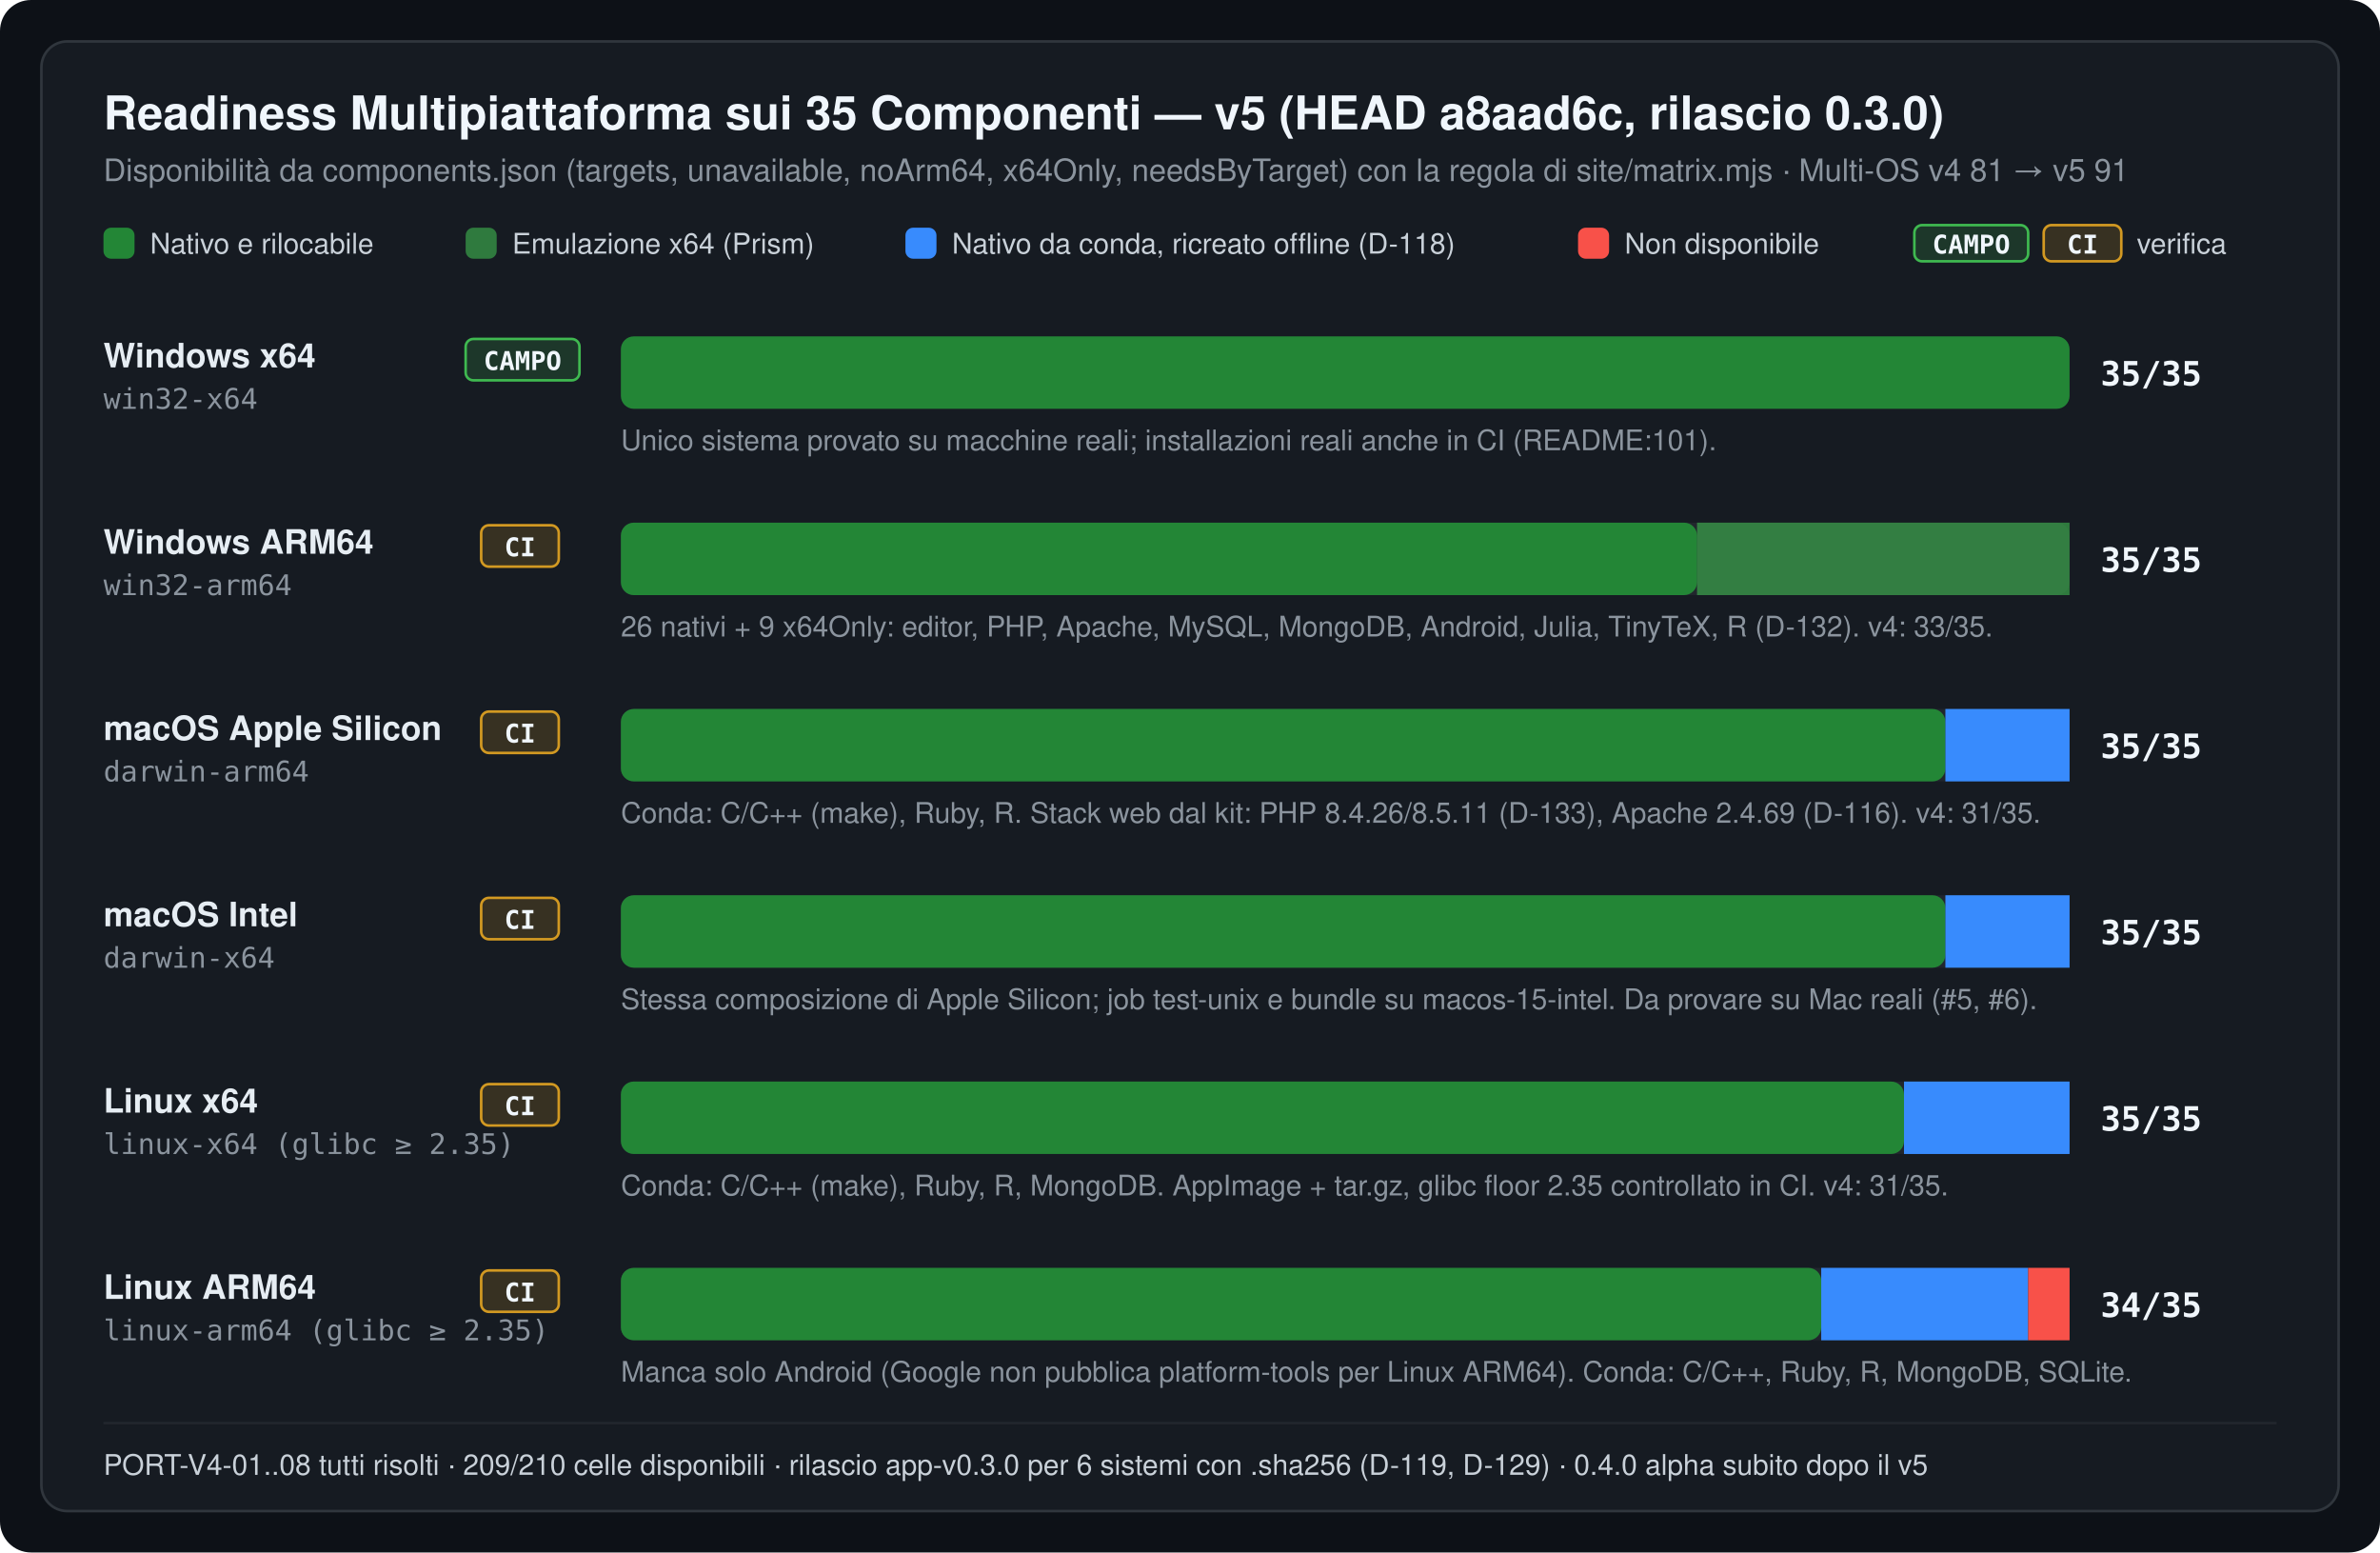
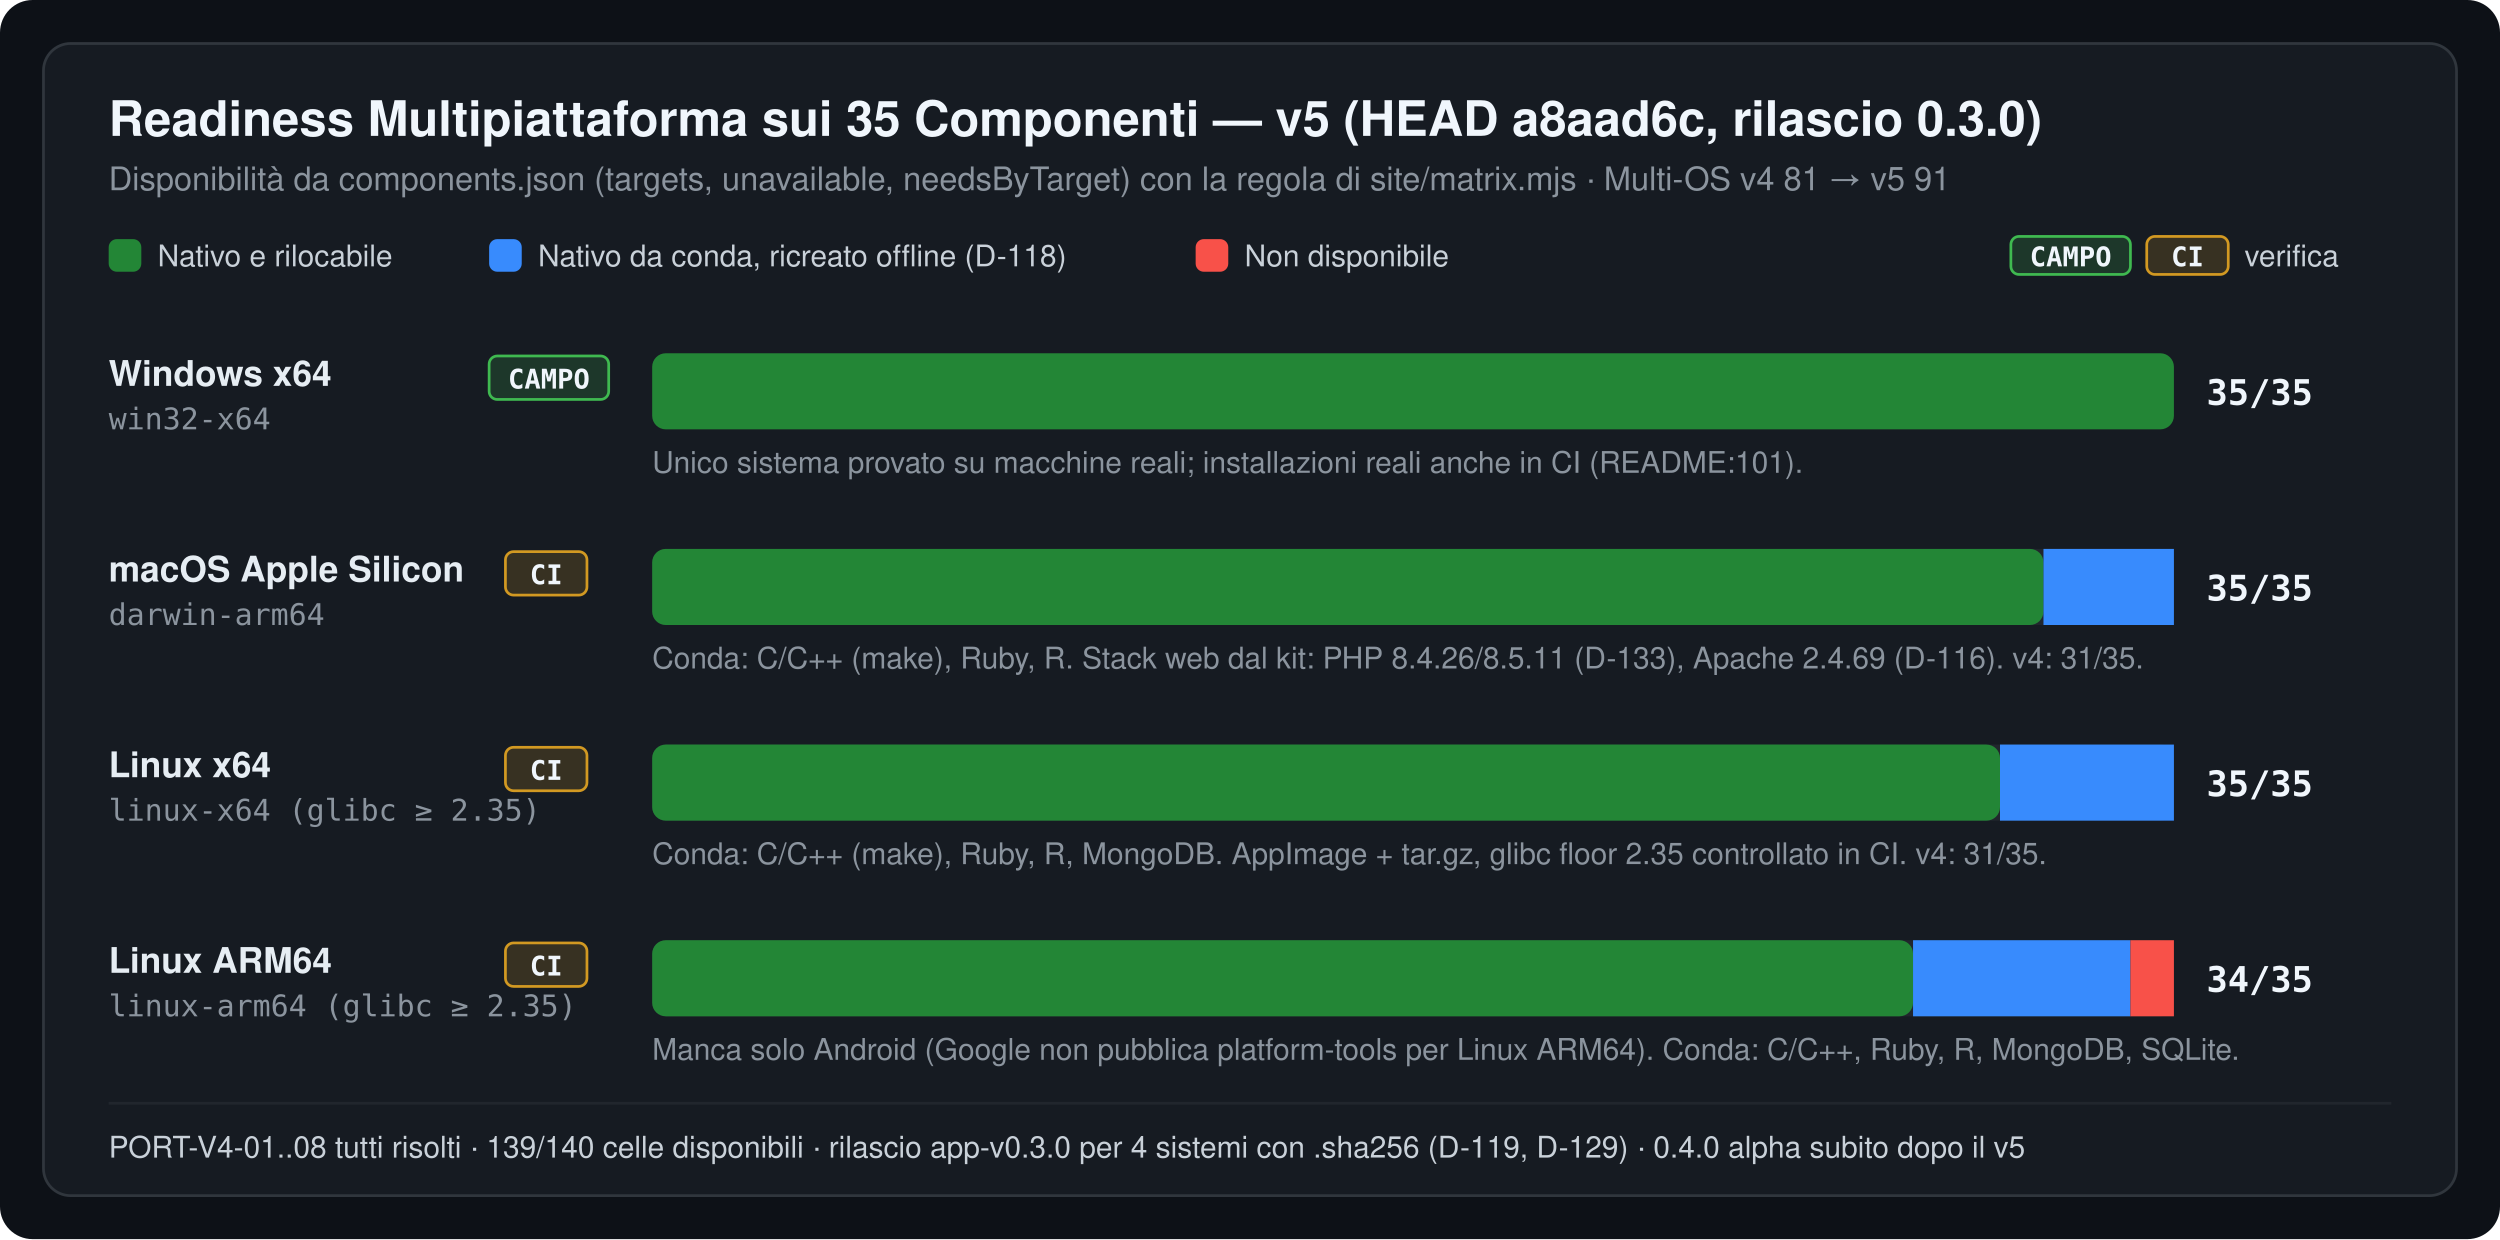
- <svg xmlns="http://www.w3.org/2000/svg" viewBox="0 0 920 600" width="100%" height="100%">
+ <svg xmlns="http://www.w3.org/2000/svg" viewBox="0 0 920 456" width="100%" height="100%">
  <defs>
    <style>
      .bg { fill: #0d1117; }
      .panel { fill: #161b22; stroke: #30363d; stroke-width: 1; }
      .title { font-family: -apple-system, BlinkMacSystemFont, "Segoe UI", Helvetica, Arial, sans-serif; font-size: 18px; font-weight: 700; fill: #f0f6fc; }
      .subtitle { font-family: -apple-system, BlinkMacSystemFont, "Segoe UI", Helvetica, Arial, sans-serif; font-size: 12px; fill: #8b949e; }
      .plat-label { font-family: -apple-system, BlinkMacSystemFont, "Segoe UI", Helvetica, Arial, sans-serif; font-size: 13px; font-weight: 700; fill: #e6edf3; }
      .plat-sub { font-family: ui-monospace, SFMono-Regular, "SF Mono", Menlo, Consolas, monospace; font-size: 11px; fill: #8b949e; }
      .bar-bg { fill: #21262d; }
      .bar-ok { fill: #238636; }
-       .bar-emu { fill: #3fb950; opacity: 0.6; }
      .bar-conda { fill: #388bfd; }
      .bar-no { fill: #f85149; }
      .pct { font-family: ui-monospace, SFMono-Regular, "SF Mono", Menlo, Consolas, monospace; font-size: 13px; font-weight: 700; fill: #f0f6fc; }
      .legend { font-family: -apple-system, BlinkMacSystemFont, "Segoe UI", Helvetica, Arial, sans-serif; font-size: 11px; fill: #c9d1d9; }
      .note { font-family: -apple-system, BlinkMacSystemFont, "Segoe UI", Helvetica, Arial, sans-serif; font-size: 11px; fill: #8b949e; }
      .tag-field { fill: rgba(63, 185, 80, 0.18); stroke: #3fb950; stroke-width: 1; }
      .tag-ci { fill: rgba(210, 153, 34, 0.18); stroke: #d29922; stroke-width: 1; }
      .tag-txt { font-family: ui-monospace, SFMono-Regular, "SF Mono", Menlo, Consolas, monospace; font-size: 10px; font-weight: 700; fill: #f0f6fc; }
    </style>
  </defs>
-   <rect width="920" height="600" rx="12" class="bg" />
-   <rect x="16" y="16" width="888" height="568" rx="10" class="panel" />
+   <rect width="920" height="456" rx="12" class="bg" />
+   <rect x="16" y="16" width="888" height="424" rx="10" class="panel" />
  <text x="40" y="50" class="title">Readiness Multipiattaforma sui 35 Componenti — v5 (HEAD a8aad6c, rilascio 0.3.0)</text>
-   <text x="40" y="70" class="subtitle">Disponibilità da components.json (targets, unavailable, noArm64, x64Only, needsByTarget) con la regola di site/matrix.mjs · Multi-OS v4 81 → v5 91</text>
+   <text x="40" y="70" class="subtitle">Disponibilità da components.json (targets, unavailable, needsByTarget) con la regola di site/matrix.mjs · Multi-OS v4 81 → v5 91</text>
  <rect x="40" y="88" width="12" height="12" rx="3" class="bar-ok" />
  <text x="58" y="98" class="legend">Nativo e rilocabile</text>
-   <rect x="180" y="88" width="12" height="12" rx="3" class="bar-emu" />
-   <text x="198" y="98" class="legend">Emulazione x64 (Prism)</text>
-   <rect x="350" y="88" width="12" height="12" rx="3" class="bar-conda" />
-   <text x="368" y="98" class="legend">Nativo da conda, ricreato offline (D-118)</text>
-   <rect x="610" y="88" width="12" height="12" rx="3" class="bar-no" />
-   <text x="628" y="98" class="legend">Non disponibile</text>
+   <rect x="180" y="88" width="12" height="12" rx="3" class="bar-conda" />
+   <text x="198" y="98" class="legend">Nativo da conda, ricreato offline (D-118)</text>
+   <rect x="440" y="88" width="12" height="12" rx="3" class="bar-no" />
+   <text x="458" y="98" class="legend">Non disponibile</text>
  <rect x="740" y="87" width="44" height="14" rx="3" class="tag-field" />
  <text x="762" y="98" text-anchor="middle" class="tag-txt">CAMPO</text>
  <rect x="790" y="87" width="30" height="14" rx="3" class="tag-ci" />
  <text x="805" y="98" text-anchor="middle" class="tag-txt">CI</text>
  <text x="826" y="98" class="legend">verifica</text>
  <text x="40" y="142" class="plat-label">Windows x64</text>
  <text x="40" y="158" class="plat-sub">win32-x64</text>
  <rect x="180" y="131" width="44" height="16" rx="3" class="tag-field" />
  <text x="202" y="143" text-anchor="middle" class="tag-txt">CAMPO</text>
  <rect x="240" y="130" width="560" height="28" rx="5" class="bar-ok" />
  <text x="812" y="149" class="pct">35/35</text>
  <text x="240" y="174" class="note">Unico sistema provato su macchine reali; installazioni reali anche in CI (README:101).</text>
-   <text x="40" y="214" class="plat-label">Windows ARM64</text>
-   <text x="40" y="230" class="plat-sub">win32-arm64</text>
+   <text x="40" y="214" class="plat-label">macOS Apple Silicon</text>
+   <text x="40" y="230" class="plat-sub">darwin-arm64</text>
  <rect x="186" y="203" width="30" height="16" rx="3" class="tag-ci" />
  <text x="201" y="215" text-anchor="middle" class="tag-txt">CI</text>
  <rect x="240" y="202" width="560" height="28" rx="5" class="bar-bg" />
-   <rect x="240" y="202" width="416" height="28" rx="5" class="bar-ok" />
-   <rect x="656" y="202" width="144" height="28" class="bar-emu" />
+   <rect x="240" y="202" width="512" height="28" rx="5" class="bar-ok" />
+   <rect x="752" y="202" width="48" height="28" class="bar-conda" />
  <text x="812" y="221" class="pct">35/35</text>
-   <text x="240" y="246" class="note">26 nativi + 9 x64Only: editor, PHP, Apache, MySQL, MongoDB, Android, Julia, TinyTeX, R (D-132). v4: 33/35.</text>
-   <text x="40" y="286" class="plat-label">macOS Apple Silicon</text>
-   <text x="40" y="302" class="plat-sub">darwin-arm64</text>
+   <text x="240" y="246" class="note">Conda: C/C++ (make), Ruby, R. Stack web dal kit: PHP 8.4.26/8.5.11 (D-133), Apache 2.4.69 (D-116). v4: 31/35.</text>
+   <text x="40" y="286" class="plat-label">Linux x64</text>
+   <text x="40" y="302" class="plat-sub">linux-x64 (glibc ≥ 2.35)</text>
  <rect x="186" y="275" width="30" height="16" rx="3" class="tag-ci" />
  <text x="201" y="287" text-anchor="middle" class="tag-txt">CI</text>
  <rect x="240" y="274" width="560" height="28" rx="5" class="bar-bg" />
-   <rect x="240" y="274" width="512" height="28" rx="5" class="bar-ok" />
-   <rect x="752" y="274" width="48" height="28" class="bar-conda" />
+   <rect x="240" y="274" width="496" height="28" rx="5" class="bar-ok" />
+   <rect x="736" y="274" width="64" height="28" class="bar-conda" />
  <text x="812" y="293" class="pct">35/35</text>
-   <text x="240" y="318" class="note">Conda: C/C++ (make), Ruby, R. Stack web dal kit: PHP 8.4.26/8.5.11 (D-133), Apache 2.4.69 (D-116). v4: 31/35.</text>
-   <text x="40" y="358" class="plat-label">macOS Intel</text>
-   <text x="40" y="374" class="plat-sub">darwin-x64</text>
+   <text x="240" y="318" class="note">Conda: C/C++ (make), Ruby, R, MongoDB. AppImage + tar.gz, glibc floor 2.35 controllato in CI. v4: 31/35.</text>
+   <text x="40" y="358" class="plat-label">Linux ARM64</text>
+   <text x="40" y="374" class="plat-sub">linux-arm64 (glibc ≥ 2.35)</text>
  <rect x="186" y="347" width="30" height="16" rx="3" class="tag-ci" />
  <text x="201" y="359" text-anchor="middle" class="tag-txt">CI</text>
  <rect x="240" y="346" width="560" height="28" rx="5" class="bar-bg" />
-   <rect x="240" y="346" width="512" height="28" rx="5" class="bar-ok" />
-   <rect x="752" y="346" width="48" height="28" class="bar-conda" />
-   <text x="812" y="365" class="pct">35/35</text>
-   <text x="240" y="390" class="note">Stessa composizione di Apple Silicon; job test-unix e bundle su macos-15-intel. Da provare su Mac reali (#5, #6).</text>
-   <text x="40" y="430" class="plat-label">Linux x64</text>
-   <text x="40" y="446" class="plat-sub">linux-x64 (glibc ≥ 2.35)</text>
-   <rect x="186" y="419" width="30" height="16" rx="3" class="tag-ci" />
-   <text x="201" y="431" text-anchor="middle" class="tag-txt">CI</text>
-   <rect x="240" y="418" width="560" height="28" rx="5" class="bar-bg" />
-   <rect x="240" y="418" width="496" height="28" rx="5" class="bar-ok" />
-   <rect x="736" y="418" width="64" height="28" class="bar-conda" />
-   <text x="812" y="437" class="pct">35/35</text>
-   <text x="240" y="462" class="note">Conda: C/C++ (make), Ruby, R, MongoDB. AppImage + tar.gz, glibc floor 2.35 controllato in CI. v4: 31/35.</text>
-   <text x="40" y="502" class="plat-label">Linux ARM64</text>
-   <text x="40" y="518" class="plat-sub">linux-arm64 (glibc ≥ 2.35)</text>
-   <rect x="186" y="491" width="30" height="16" rx="3" class="tag-ci" />
-   <text x="201" y="503" text-anchor="middle" class="tag-txt">CI</text>
-   <rect x="240" y="490" width="560" height="28" rx="5" class="bar-bg" />
-   <rect x="240" y="490" width="464" height="28" rx="5" class="bar-ok" />
-   <rect x="704" y="490" width="80" height="28" class="bar-conda" />
-   <rect x="784" y="490" width="16" height="28" class="bar-no" />
-   <text x="812" y="509" class="pct">34/35</text>
-   <text x="240" y="534" class="note">Manca solo Android (Google non pubblica platform-tools per Linux ARM64). Conda: C/C++, Ruby, R, MongoDB, SQLite.</text>
-   <line x1="40" y1="550" x2="880" y2="550" stroke="#21262d" stroke-width="1" />
-   <text x="40" y="570" class="legend">PORT-V4-01..08 tutti risolti · 209/210 celle disponibili · rilascio app-v0.3.0 per 6 sistemi con .sha256 (D-119, D-129) · 0.4.0 alpha subito dopo il v5</text>
+   <rect x="240" y="346" width="464" height="28" rx="5" class="bar-ok" />
+   <rect x="704" y="346" width="80" height="28" class="bar-conda" />
+   <rect x="784" y="346" width="16" height="28" class="bar-no" />
+   <text x="812" y="365" class="pct">34/35</text>
+   <text x="240" y="390" class="note">Manca solo Android (Google non pubblica platform-tools per Linux ARM64). Conda: C/C++, Ruby, R, MongoDB, SQLite.</text>
+   <line x1="40" y1="406" x2="880" y2="406" stroke="#21262d" stroke-width="1" />
+   <text x="40" y="426" class="legend">PORT-V4-01..08 tutti risolti · 139/140 celle disponibili · rilascio app-v0.3.0 per 4 sistemi con .sha256 (D-119, D-129) · 0.4.0 alpha subito dopo il v5</text>
</svg>
